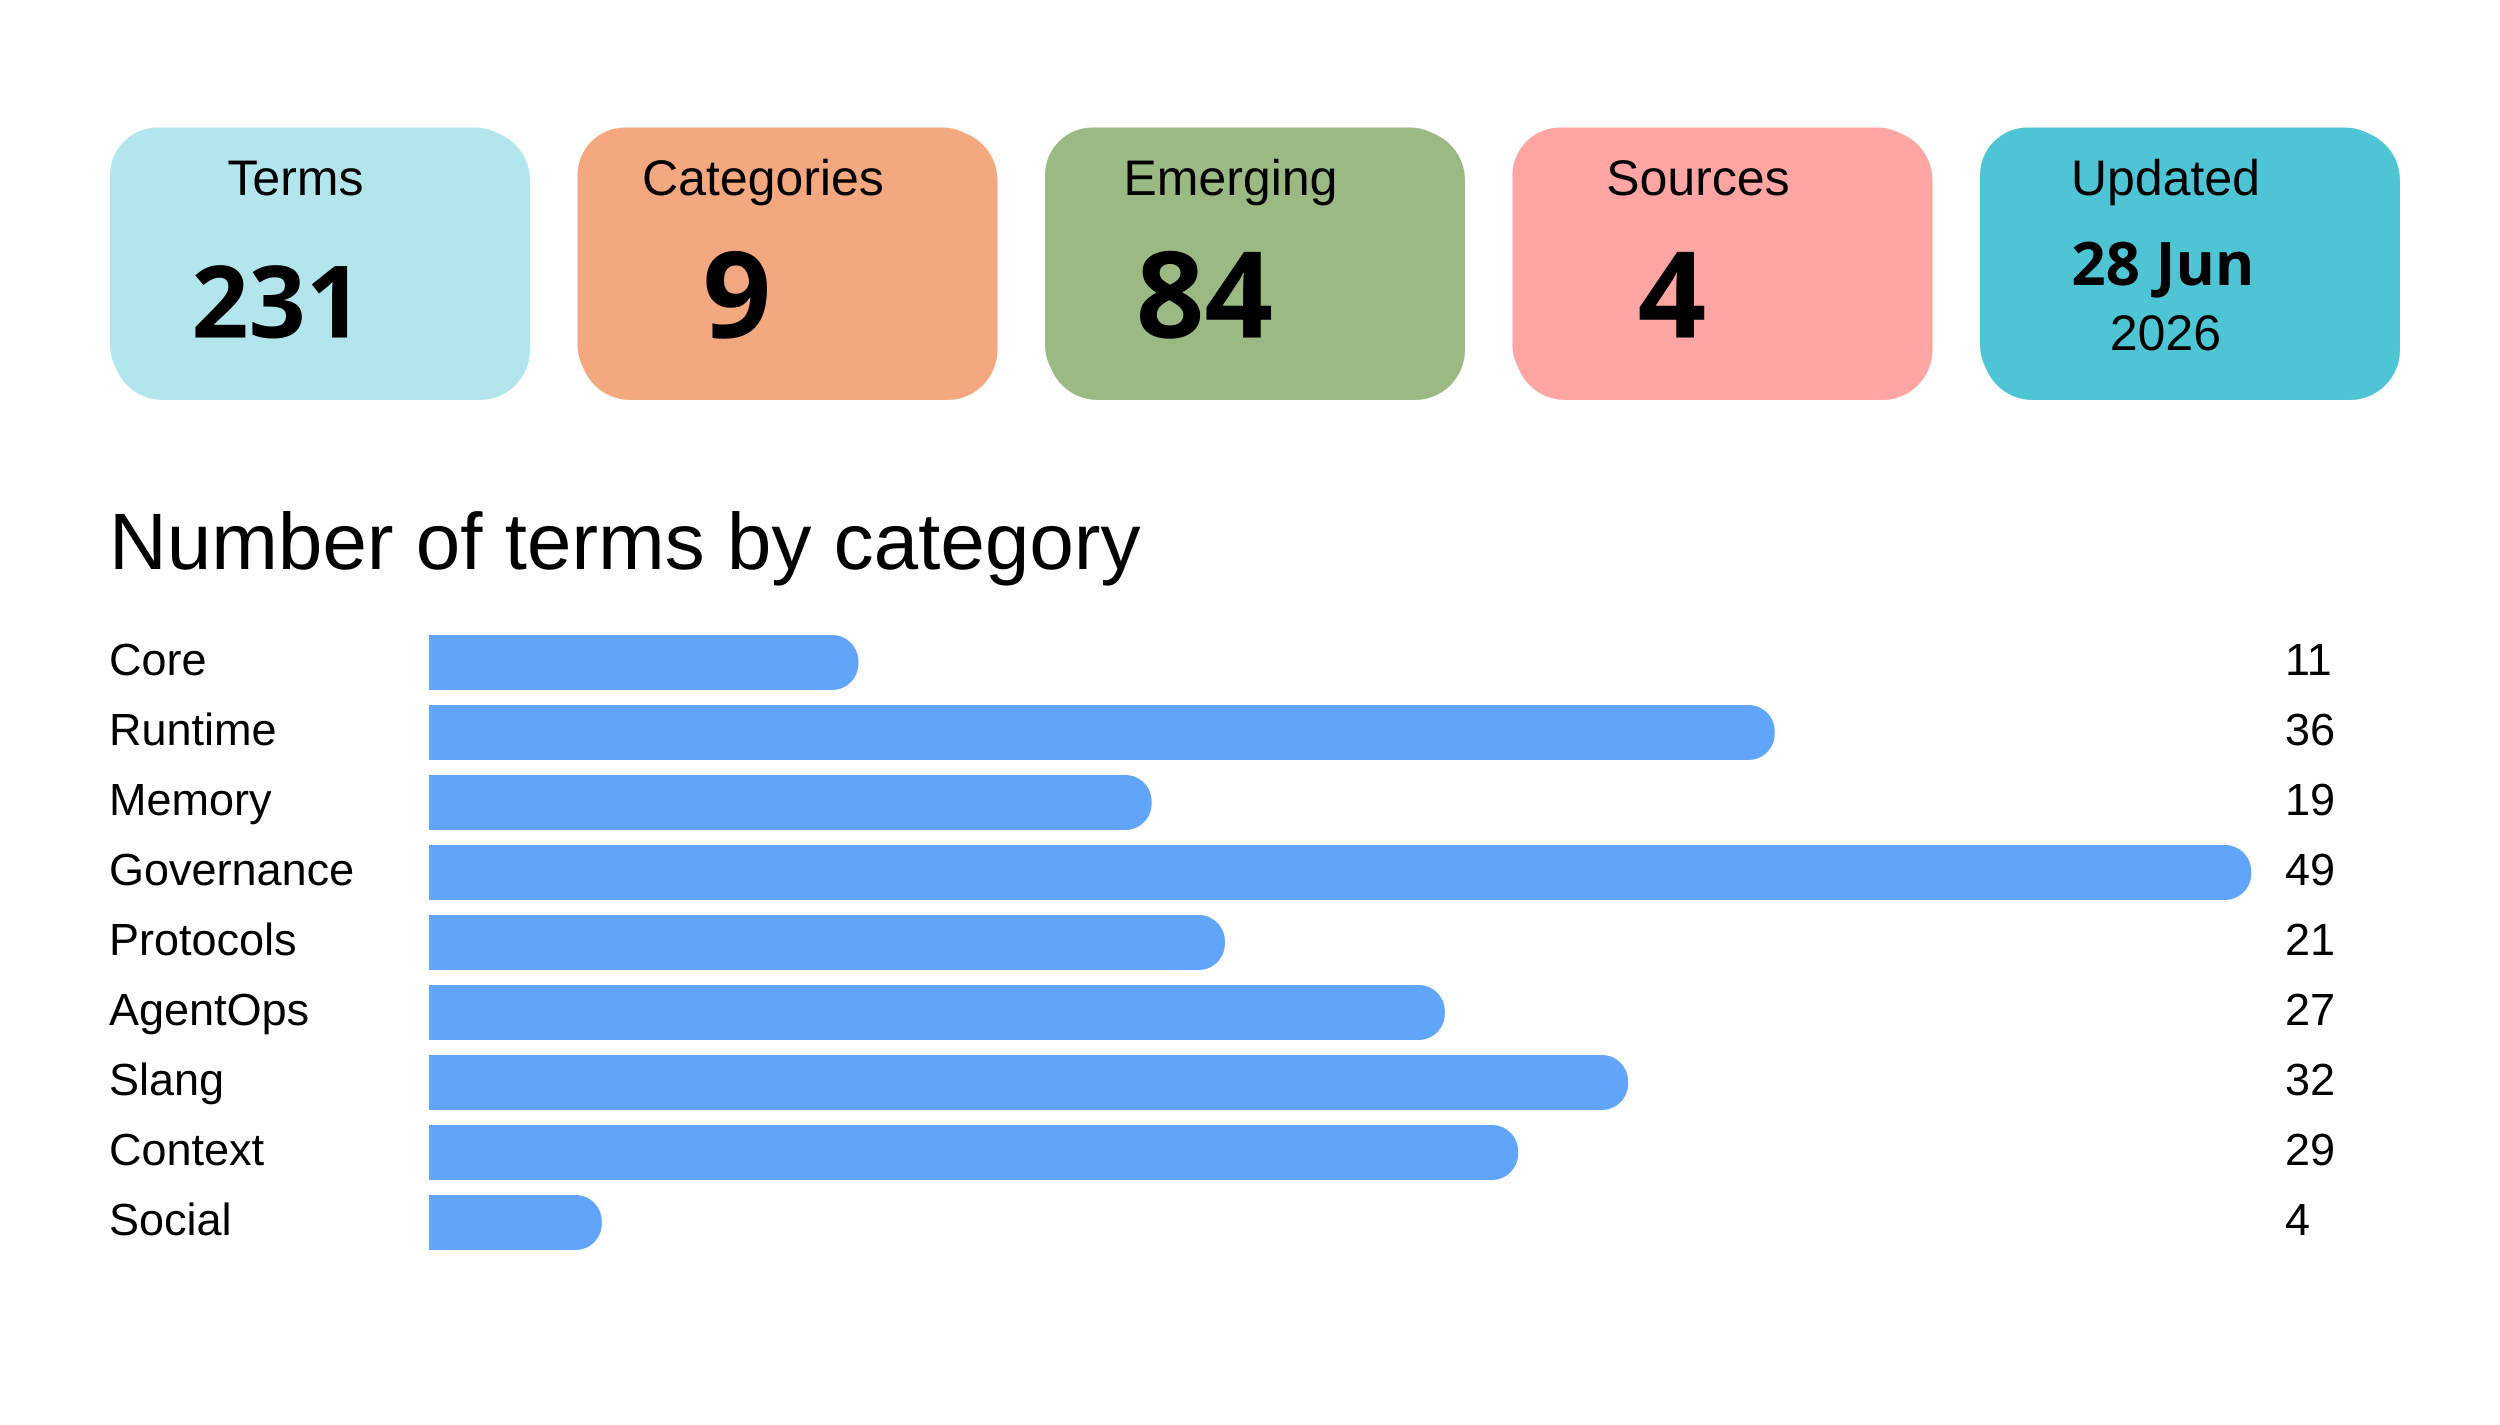
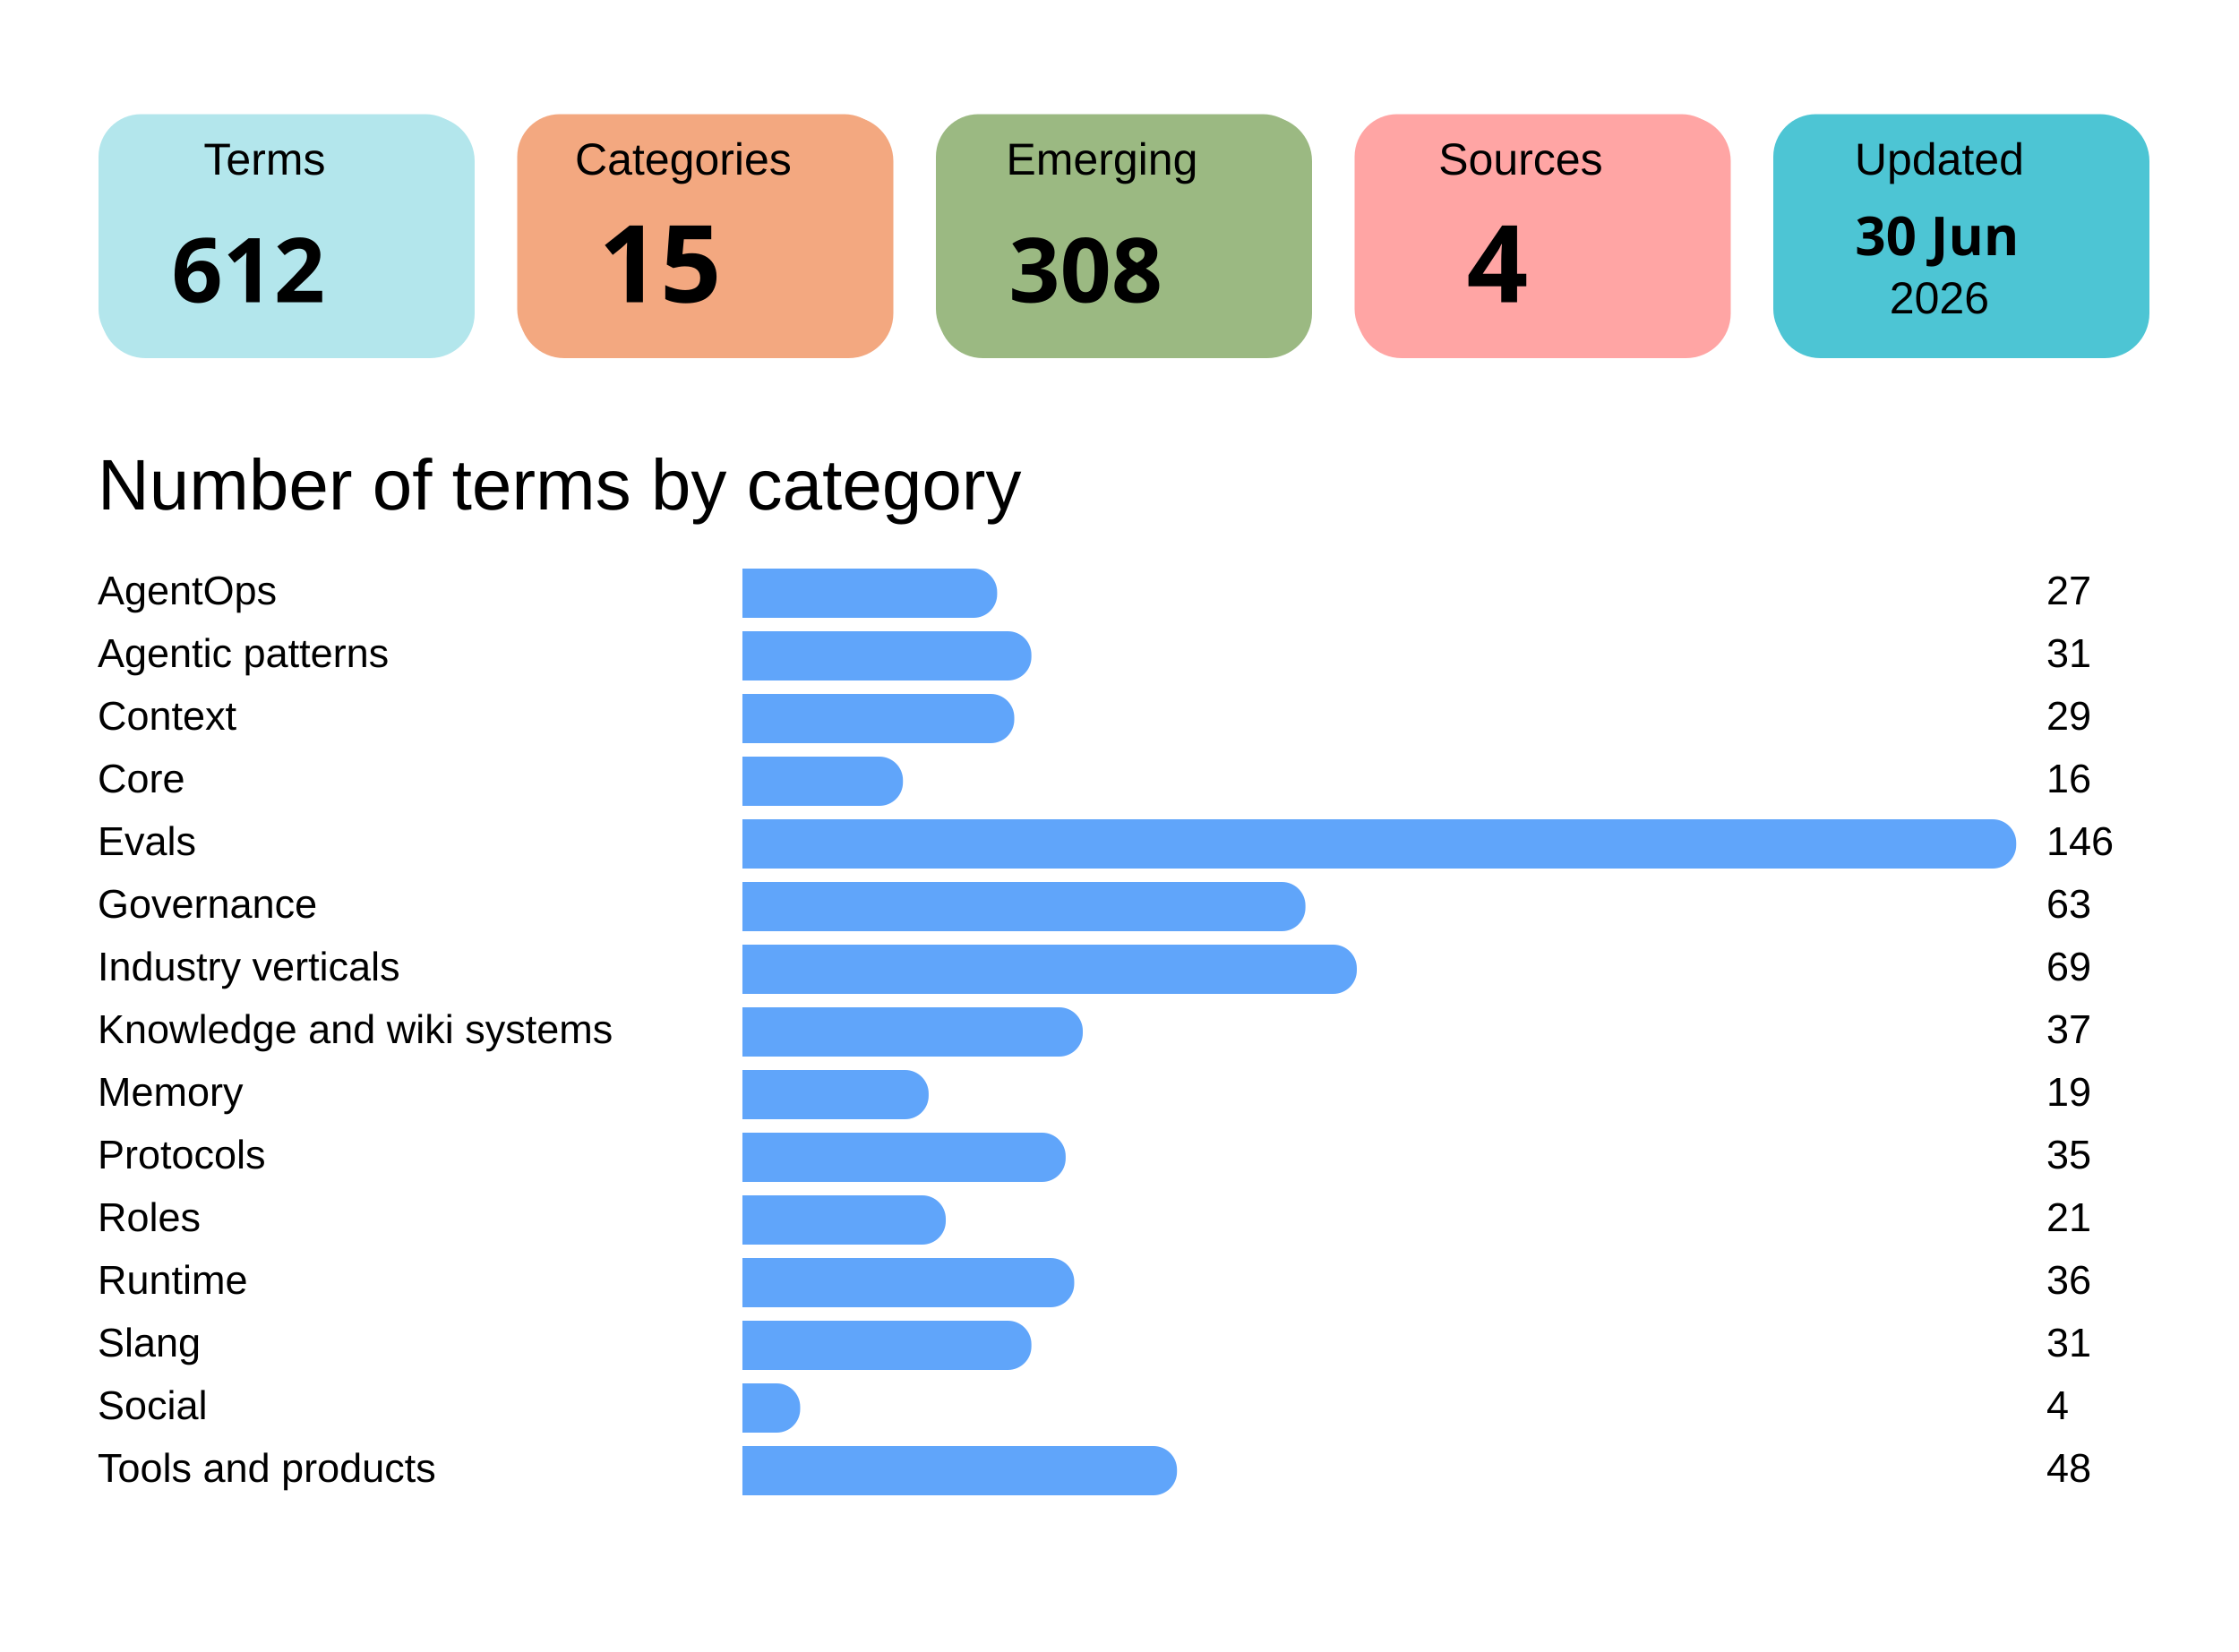
- <svg xmlns="http://www.w3.org/2000/svg" width="1000" height="570" viewBox="0 0 1000 570" fill="none">
-   <rect width="1000" height="570" fill="white" />
+ <svg xmlns="http://www.w3.org/2000/svg" width="1000" height="738" viewBox="0 0 1000 738" fill="none">
+   <rect width="1000" height="738" fill="white" />
  <rect x="45" y="52" width="167" height="108" rx="20" fill="#B3E6EC" />
  <rect x="44" y="51" width="165" height="106" rx="19" fill="#EFEFEF" opacity="0.0" />
  <rect x="44" y="51" width="165" height="106" rx="19" fill="#B3E6EC" />
  <text fill="black" text-anchor="middle" style="white-space: pre" xml:space="preserve" font-family="Arial" font-size="20">
    <tspan x="126.5" y="78">Terms</tspan>
  </text>
  <text fill="black" text-anchor="middle" style="white-space: pre" xml:space="preserve" font-family="Arial Black" font-size="40" font-weight="900">
-     <tspan x="126.5" y="135">231</tspan>
+     <tspan x="126.5" y="135">612</tspan>
  </text>
  <rect x="232" y="52" width="167" height="108" rx="20" fill="#F3A880" />
  <rect x="231" y="51" width="165" height="106" rx="19" fill="#EFEFEF" opacity="0.0" />
  <rect x="231" y="51" width="165" height="106" rx="19" fill="#F3A880" />
  <text fill="black" text-anchor="middle" style="white-space: pre" xml:space="preserve" font-family="Arial" font-size="20">
    <tspan x="313.5" y="78">Categories</tspan>
  </text>
  <text fill="black" text-anchor="middle" style="white-space: pre" xml:space="preserve" font-family="Arial Black" font-size="48" font-weight="900">
-     <tspan x="313.5" y="135">9</tspan>
+     <tspan x="313.5" y="135">15</tspan>
  </text>
  <rect x="419" y="52" width="167" height="108" rx="20" fill="#9BB982" />
  <rect x="418" y="51" width="165" height="106" rx="19" fill="#EFEFEF" opacity="0.0" />
  <rect x="418" y="51" width="165" height="106" rx="19" fill="#9BB982" />
  <text fill="black" text-anchor="middle" style="white-space: pre" xml:space="preserve" font-family="Arial" font-size="20">
    <tspan x="500.5" y="78">Emerging</tspan>
  </text>
-   <text fill="black" text-anchor="middle" style="white-space: pre" xml:space="preserve" font-family="Arial Black" font-size="48" font-weight="900">
-     <tspan x="500.5" y="135">84</tspan>
+   <text fill="black" text-anchor="middle" style="white-space: pre" xml:space="preserve" font-family="Arial Black" font-size="40" font-weight="900">
+     <tspan x="500.5" y="135">308</tspan>
  </text>
  <rect x="606" y="52" width="167" height="108" rx="20" fill="#FFA5A4" />
  <rect x="605" y="51" width="165" height="106" rx="19" fill="#EFEFEF" opacity="0.0" />
  <rect x="605" y="51" width="165" height="106" rx="19" fill="#FFA5A4" />
  <text fill="black" text-anchor="middle" style="white-space: pre" xml:space="preserve" font-family="Arial" font-size="20">
    <tspan x="687.5" y="78">Sources</tspan>
  </text>
  <text fill="black" text-anchor="middle" style="white-space: pre" xml:space="preserve" font-family="Arial Black" font-size="48" font-weight="900">
    <tspan x="687.5" y="135">4</tspan>
  </text>
  <rect x="793" y="52" width="167" height="108" rx="20" fill="#4DC5D4" />
  <rect x="792" y="51" width="165" height="106" rx="19" fill="#EFEFEF" opacity="0.0" />
  <rect x="792" y="51" width="165" height="106" rx="19" fill="#4DC5D4" />
  <text fill="black" text-anchor="middle" style="white-space: pre" xml:space="preserve" font-family="Arial" font-size="20">
    <tspan x="874.5" y="78">Updated</tspan>
  </text>
  <text fill="black" text-anchor="middle" style="white-space: pre" xml:space="preserve" font-family="Arial Black" font-size="24" font-weight="900">
-     <tspan x="874.5" y="114">28 Jun</tspan>
+     <tspan x="874.5" y="114">30 Jun</tspan>
  </text>
  <text fill="black" text-anchor="middle" style="white-space: pre" xml:space="preserve" font-family="Arial" font-size="20">
    <tspan x="874.5" y="140">2026</tspan>
  </text>
  <text fill="black" style="white-space: pre" xml:space="preserve" font-family="Arial" font-size="32">
    <tspan x="43.59" y="227.594">Number of terms by category</tspan>
  </text>
  <g clip-path="url(#clip0)">
    <text fill="black" style="white-space: pre" xml:space="preserve" font-family="Arial" font-size="18">
-       <tspan x="43.59" y="270.000">Core</tspan>
+       <tspan x="43.59" y="270.000">AgentOps</tspan>
    </text>
-     <path d="M171.59 254H332.866C338.666 254 343.366 258.701 343.366 264.5V265.5C343.366 271.299 338.666 276 332.866 276H171.59V254Z" fill="#60A5FA" />
+     <path d="M331.59 254H434.857C440.657 254 445.357 258.701 445.357 264.5V265.5C445.357 271.299 440.657 276 434.857 276H331.59V254Z" fill="#60A5FA" />
    <text fill="black" style="white-space: pre" xml:space="preserve" font-family="Arial" font-size="18">
-       <tspan x="914" y="270.000">11</tspan>
+       <tspan x="914" y="270.000">27</tspan>
    </text>
    <text fill="black" style="white-space: pre" xml:space="preserve" font-family="Arial" font-size="18">
-       <tspan x="43.59" y="298.000">Runtime</tspan>
+       <tspan x="43.59" y="298.000">Agentic patterns</tspan>
    </text>
-     <path d="M171.59 282H699.401C705.201 282 709.901 286.701 709.901 292.5V293.5C709.901 299.299 705.201 304 699.401 304H171.59V282Z" fill="#60A5FA" />
+     <path d="M331.59 282H450.156C455.956 282 460.656 286.701 460.656 292.5V293.5C460.656 299.299 455.956 304 450.156 304H331.59V282Z" fill="#60A5FA" />
    <text fill="black" style="white-space: pre" xml:space="preserve" font-family="Arial" font-size="18">
-       <tspan x="914" y="298.000">36</tspan>
+       <tspan x="914" y="298.000">31</tspan>
    </text>
    <text fill="black" style="white-space: pre" xml:space="preserve" font-family="Arial" font-size="18">
-       <tspan x="43.59" y="326.000">Memory</tspan>
+       <tspan x="43.59" y="326.000">Context</tspan>
    </text>
-     <path d="M171.59 310H450.157C455.957 310 460.657 314.701 460.657 320.5V321.5C460.657 327.299 455.957 332 450.157 332H171.59V310Z" fill="#60A5FA" />
+     <path d="M331.59 310H442.507C448.307 310 453.007 314.701 453.007 320.5V321.5C453.007 327.299 448.307 332 442.507 332H331.59V310Z" fill="#60A5FA" />
    <text fill="black" style="white-space: pre" xml:space="preserve" font-family="Arial" font-size="18">
-       <tspan x="914" y="326.000">19</tspan>
+       <tspan x="914" y="326.000">29</tspan>
    </text>
    <text fill="black" style="white-space: pre" xml:space="preserve" font-family="Arial" font-size="18">
-       <tspan x="43.59" y="354.000">Governance</tspan>
+       <tspan x="43.59" y="354.000">Core</tspan>
    </text>
-     <path d="M171.59 338H890.0C895.8 338 900.5 342.701 900.5 348.5V349.5C900.5 355.299 895.8 360 890.0 360H171.59V338Z" fill="#60A5FA" />
+     <path d="M331.59 338H392.785C398.585 338 403.285 342.701 403.285 348.5V349.5C403.285 355.299 398.585 360 392.785 360H331.59V338Z" fill="#60A5FA" />
    <text fill="black" style="white-space: pre" xml:space="preserve" font-family="Arial" font-size="18">
-       <tspan x="914" y="354.000">49</tspan>
+       <tspan x="914" y="354.000">16</tspan>
    </text>
    <text fill="black" style="white-space: pre" xml:space="preserve" font-family="Arial" font-size="18">
-       <tspan x="43.59" y="382.000">Protocols</tspan>
+       <tspan x="43.59" y="382.000">Evals</tspan>
    </text>
-     <path d="M171.59 366H479.48C485.28 366 489.98 370.701 489.98 376.5V377.5C489.98 383.299 485.28 388 479.48 388H171.59V366Z" fill="#60A5FA" />
+     <path d="M331.59 366H890.0C895.8 366 900.5 370.701 900.5 376.5V377.5C900.5 383.299 895.8 388 890.0 388H331.59V366Z" fill="#60A5FA" />
    <text fill="black" style="white-space: pre" xml:space="preserve" font-family="Arial" font-size="18">
-       <tspan x="914" y="382.000">21</tspan>
+       <tspan x="914" y="382.000">146</tspan>
    </text>
    <text fill="black" style="white-space: pre" xml:space="preserve" font-family="Arial" font-size="18">
-       <tspan x="43.59" y="410.000">AgentOps</tspan>
+       <tspan x="43.59" y="410.000">Governance</tspan>
    </text>
-     <path d="M171.59 394H567.448C573.248 394 577.948 398.701 577.948 404.5V405.5C577.948 411.299 573.248 416 567.448 416H171.59V394Z" fill="#60A5FA" />
+     <path d="M331.59 394H572.548C578.348 394 583.048 398.701 583.048 404.5V405.5C583.048 411.299 578.348 416 572.548 416H331.59V394Z" fill="#60A5FA" />
    <text fill="black" style="white-space: pre" xml:space="preserve" font-family="Arial" font-size="18">
-       <tspan x="914" y="410.000">27</tspan>
+       <tspan x="914" y="410.000">63</tspan>
    </text>
    <text fill="black" style="white-space: pre" xml:space="preserve" font-family="Arial" font-size="18">
-       <tspan x="43.59" y="438.000">Slang</tspan>
+       <tspan x="43.59" y="438.000">Industry verticals</tspan>
    </text>
-     <path d="M171.59 422H640.756C646.556 422 651.256 426.701 651.256 432.5V433.5C651.256 439.299 646.556 444 640.756 444H171.59V422Z" fill="#60A5FA" />
+     <path d="M331.59 422H595.496C601.296 422 605.996 426.701 605.996 432.5V433.5C605.996 439.299 601.296 444 595.496 444H331.59V422Z" fill="#60A5FA" />
    <text fill="black" style="white-space: pre" xml:space="preserve" font-family="Arial" font-size="18">
-       <tspan x="914" y="438.000">32</tspan>
+       <tspan x="914" y="438.000">69</tspan>
    </text>
    <text fill="black" style="white-space: pre" xml:space="preserve" font-family="Arial" font-size="18">
-       <tspan x="43.59" y="466.000">Context</tspan>
+       <tspan x="43.59" y="466.000">Knowledge and wiki systems</tspan>
    </text>
-     <path d="M171.59 450H596.771C602.571 450 607.271 454.701 607.271 460.5V461.5C607.271 467.299 602.571 472 596.771 472H171.59V450Z" fill="#60A5FA" />
+     <path d="M331.59 450H473.105C478.905 450 483.605 454.701 483.605 460.5V461.5C483.605 467.299 478.905 472 473.105 472H331.59V450Z" fill="#60A5FA" />
    <text fill="black" style="white-space: pre" xml:space="preserve" font-family="Arial" font-size="18">
-       <tspan x="914" y="466.000">29</tspan>
+       <tspan x="914" y="466.000">37</tspan>
    </text>
    <text fill="black" style="white-space: pre" xml:space="preserve" font-family="Arial" font-size="18">
-       <tspan x="43.59" y="494.000">Social</tspan>
+       <tspan x="43.59" y="494.000">Memory</tspan>
    </text>
-     <path d="M171.59 478H230.236C236.036 478 240.736 482.701 240.736 488.5V489.5C240.736 495.299 236.036 500 230.236 500H171.59V478Z" fill="#60A5FA" />
+     <path d="M331.59 478H404.26C410.06 478 414.76 482.701 414.76 488.5V489.5C414.76 495.299 410.06 500 404.26 500H331.59V478Z" fill="#60A5FA" />
    <text fill="black" style="white-space: pre" xml:space="preserve" font-family="Arial" font-size="18">
-       <tspan x="914" y="494.000">4</tspan>
+       <tspan x="914" y="494.000">19</tspan>
+     </text>
+     <text fill="black" style="white-space: pre" xml:space="preserve" font-family="Arial" font-size="18">
+       <tspan x="43.59" y="522.000">Protocols</tspan>
+     </text>
+     <path d="M331.59 506H465.455C471.255 506 475.955 510.701 475.955 516.5V517.5C475.955 523.299 471.255 528 465.455 528H331.59V506Z" fill="#60A5FA" />
+     <text fill="black" style="white-space: pre" xml:space="preserve" font-family="Arial" font-size="18">
+       <tspan x="914" y="522.000">35</tspan>
+     </text>
+     <text fill="black" style="white-space: pre" xml:space="preserve" font-family="Arial" font-size="18">
+       <tspan x="43.59" y="550.000">Roles</tspan>
+     </text>
+     <path d="M331.59 534H411.909C417.709 534 422.409 538.701 422.409 544.5V545.5C422.409 551.299 417.709 556 411.909 556H331.59V534Z" fill="#60A5FA" />
+     <text fill="black" style="white-space: pre" xml:space="preserve" font-family="Arial" font-size="18">
+       <tspan x="914" y="550.000">21</tspan>
+     </text>
+     <text fill="black" style="white-space: pre" xml:space="preserve" font-family="Arial" font-size="18">
+       <tspan x="43.59" y="578.000">Runtime</tspan>
+     </text>
+     <path d="M331.59 562H469.28C475.08 562 479.78 566.701 479.78 572.5V573.5C479.78 579.299 475.08 584 469.28 584H331.59V562Z" fill="#60A5FA" />
+     <text fill="black" style="white-space: pre" xml:space="preserve" font-family="Arial" font-size="18">
+       <tspan x="914" y="578.000">36</tspan>
+     </text>
+     <text fill="black" style="white-space: pre" xml:space="preserve" font-family="Arial" font-size="18">
+       <tspan x="43.59" y="606.000">Slang</tspan>
+     </text>
+     <path d="M331.59 590H450.156C455.956 590 460.656 594.701 460.656 600.5V601.5C460.656 607.299 455.956 612 450.156 612H331.59V590Z" fill="#60A5FA" />
+     <text fill="black" style="white-space: pre" xml:space="preserve" font-family="Arial" font-size="18">
+       <tspan x="914" y="606.000">31</tspan>
+     </text>
+     <text fill="black" style="white-space: pre" xml:space="preserve" font-family="Arial" font-size="18">
+       <tspan x="43.59" y="634.000">Social</tspan>
+     </text>
+     <path d="M331.59 618H346.889C352.689 618 357.389 622.701 357.389 628.5V629.5C357.389 635.299 352.689 640 346.889 640H331.59V618Z" fill="#60A5FA" />
+     <text fill="black" style="white-space: pre" xml:space="preserve" font-family="Arial" font-size="18">
+       <tspan x="914" y="634.000">4</tspan>
+     </text>
+     <text fill="black" style="white-space: pre" xml:space="preserve" font-family="Arial" font-size="18">
+       <tspan x="43.59" y="662.000">Tools and products</tspan>
+     </text>
+     <path d="M331.59 646H515.177C520.977 646 525.677 650.701 525.677 656.5V657.5C525.677 663.299 520.977 668 515.177 668H331.59V646Z" fill="#60A5FA" />
+     <text fill="black" style="white-space: pre" xml:space="preserve" font-family="Arial" font-size="18">
+       <tspan x="914" y="662.000">48</tspan>
    </text>
  </g>
  <defs>
    <clipPath id="clip0">
-       <rect width="915" height="260" fill="white" transform="translate(43.5898 240)" />
+       <rect width="915" height="428" fill="white" transform="translate(43.5898 240)" />
    </clipPath>
  </defs>
</svg>
